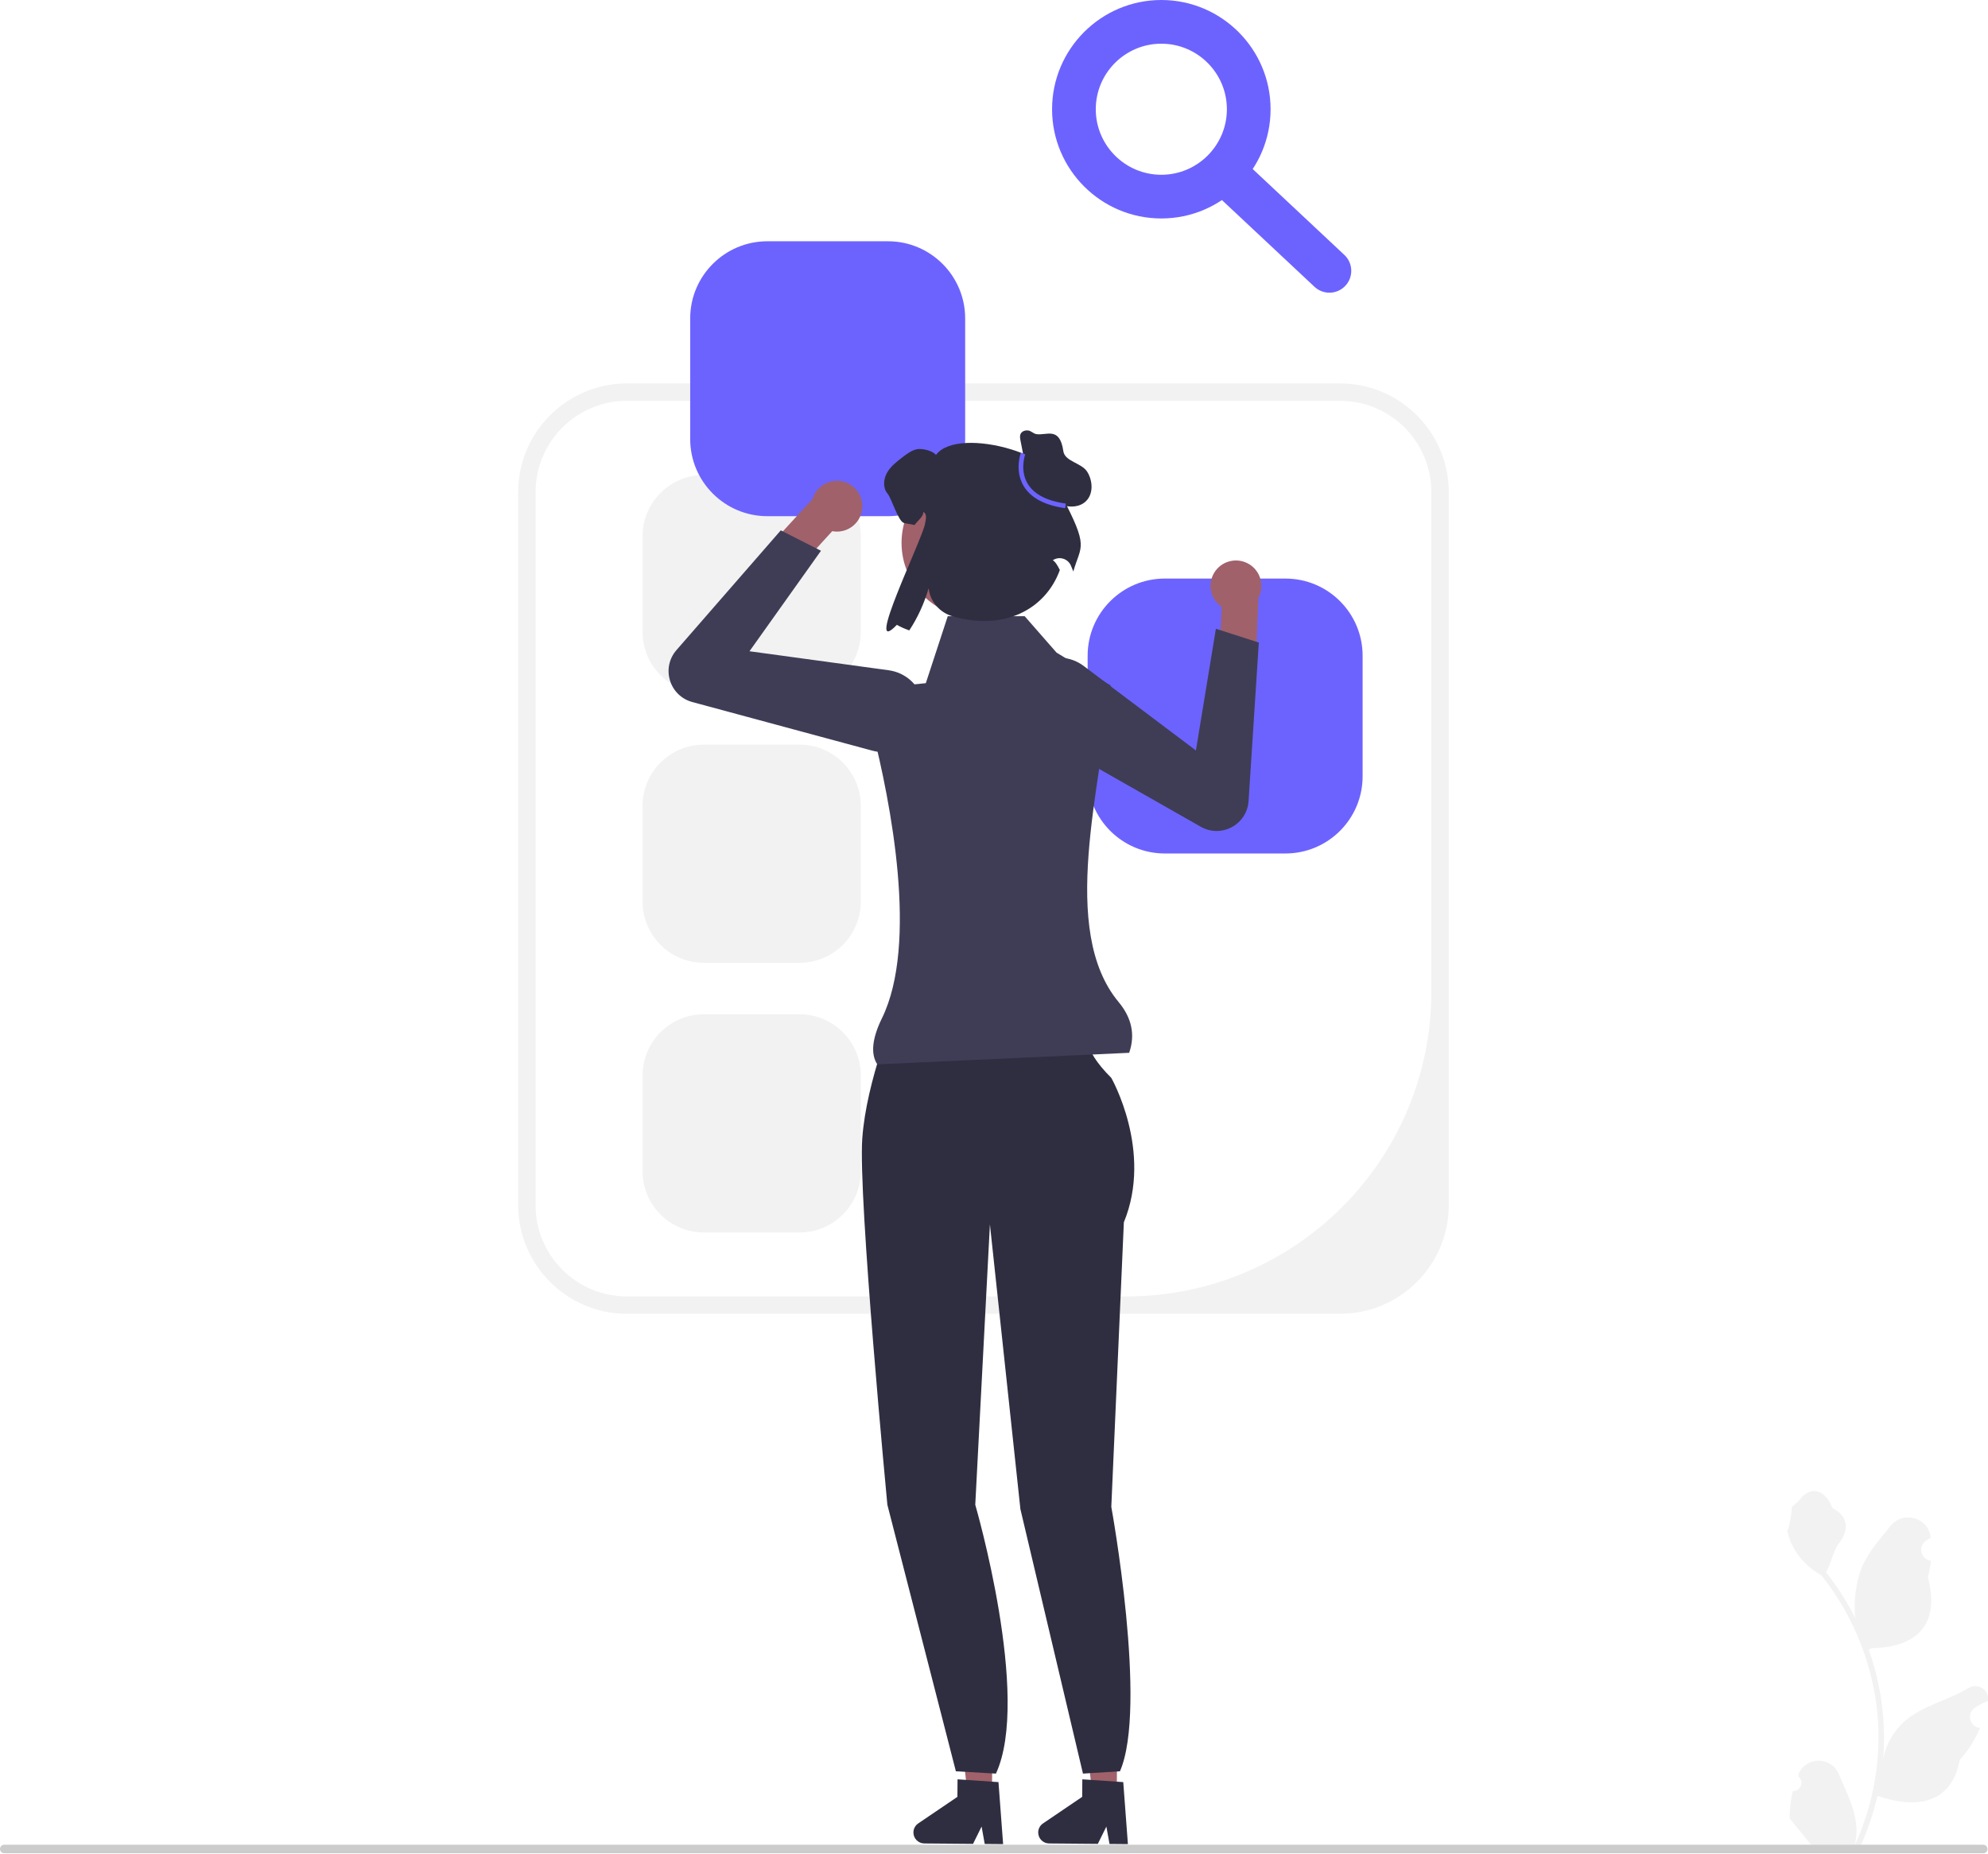
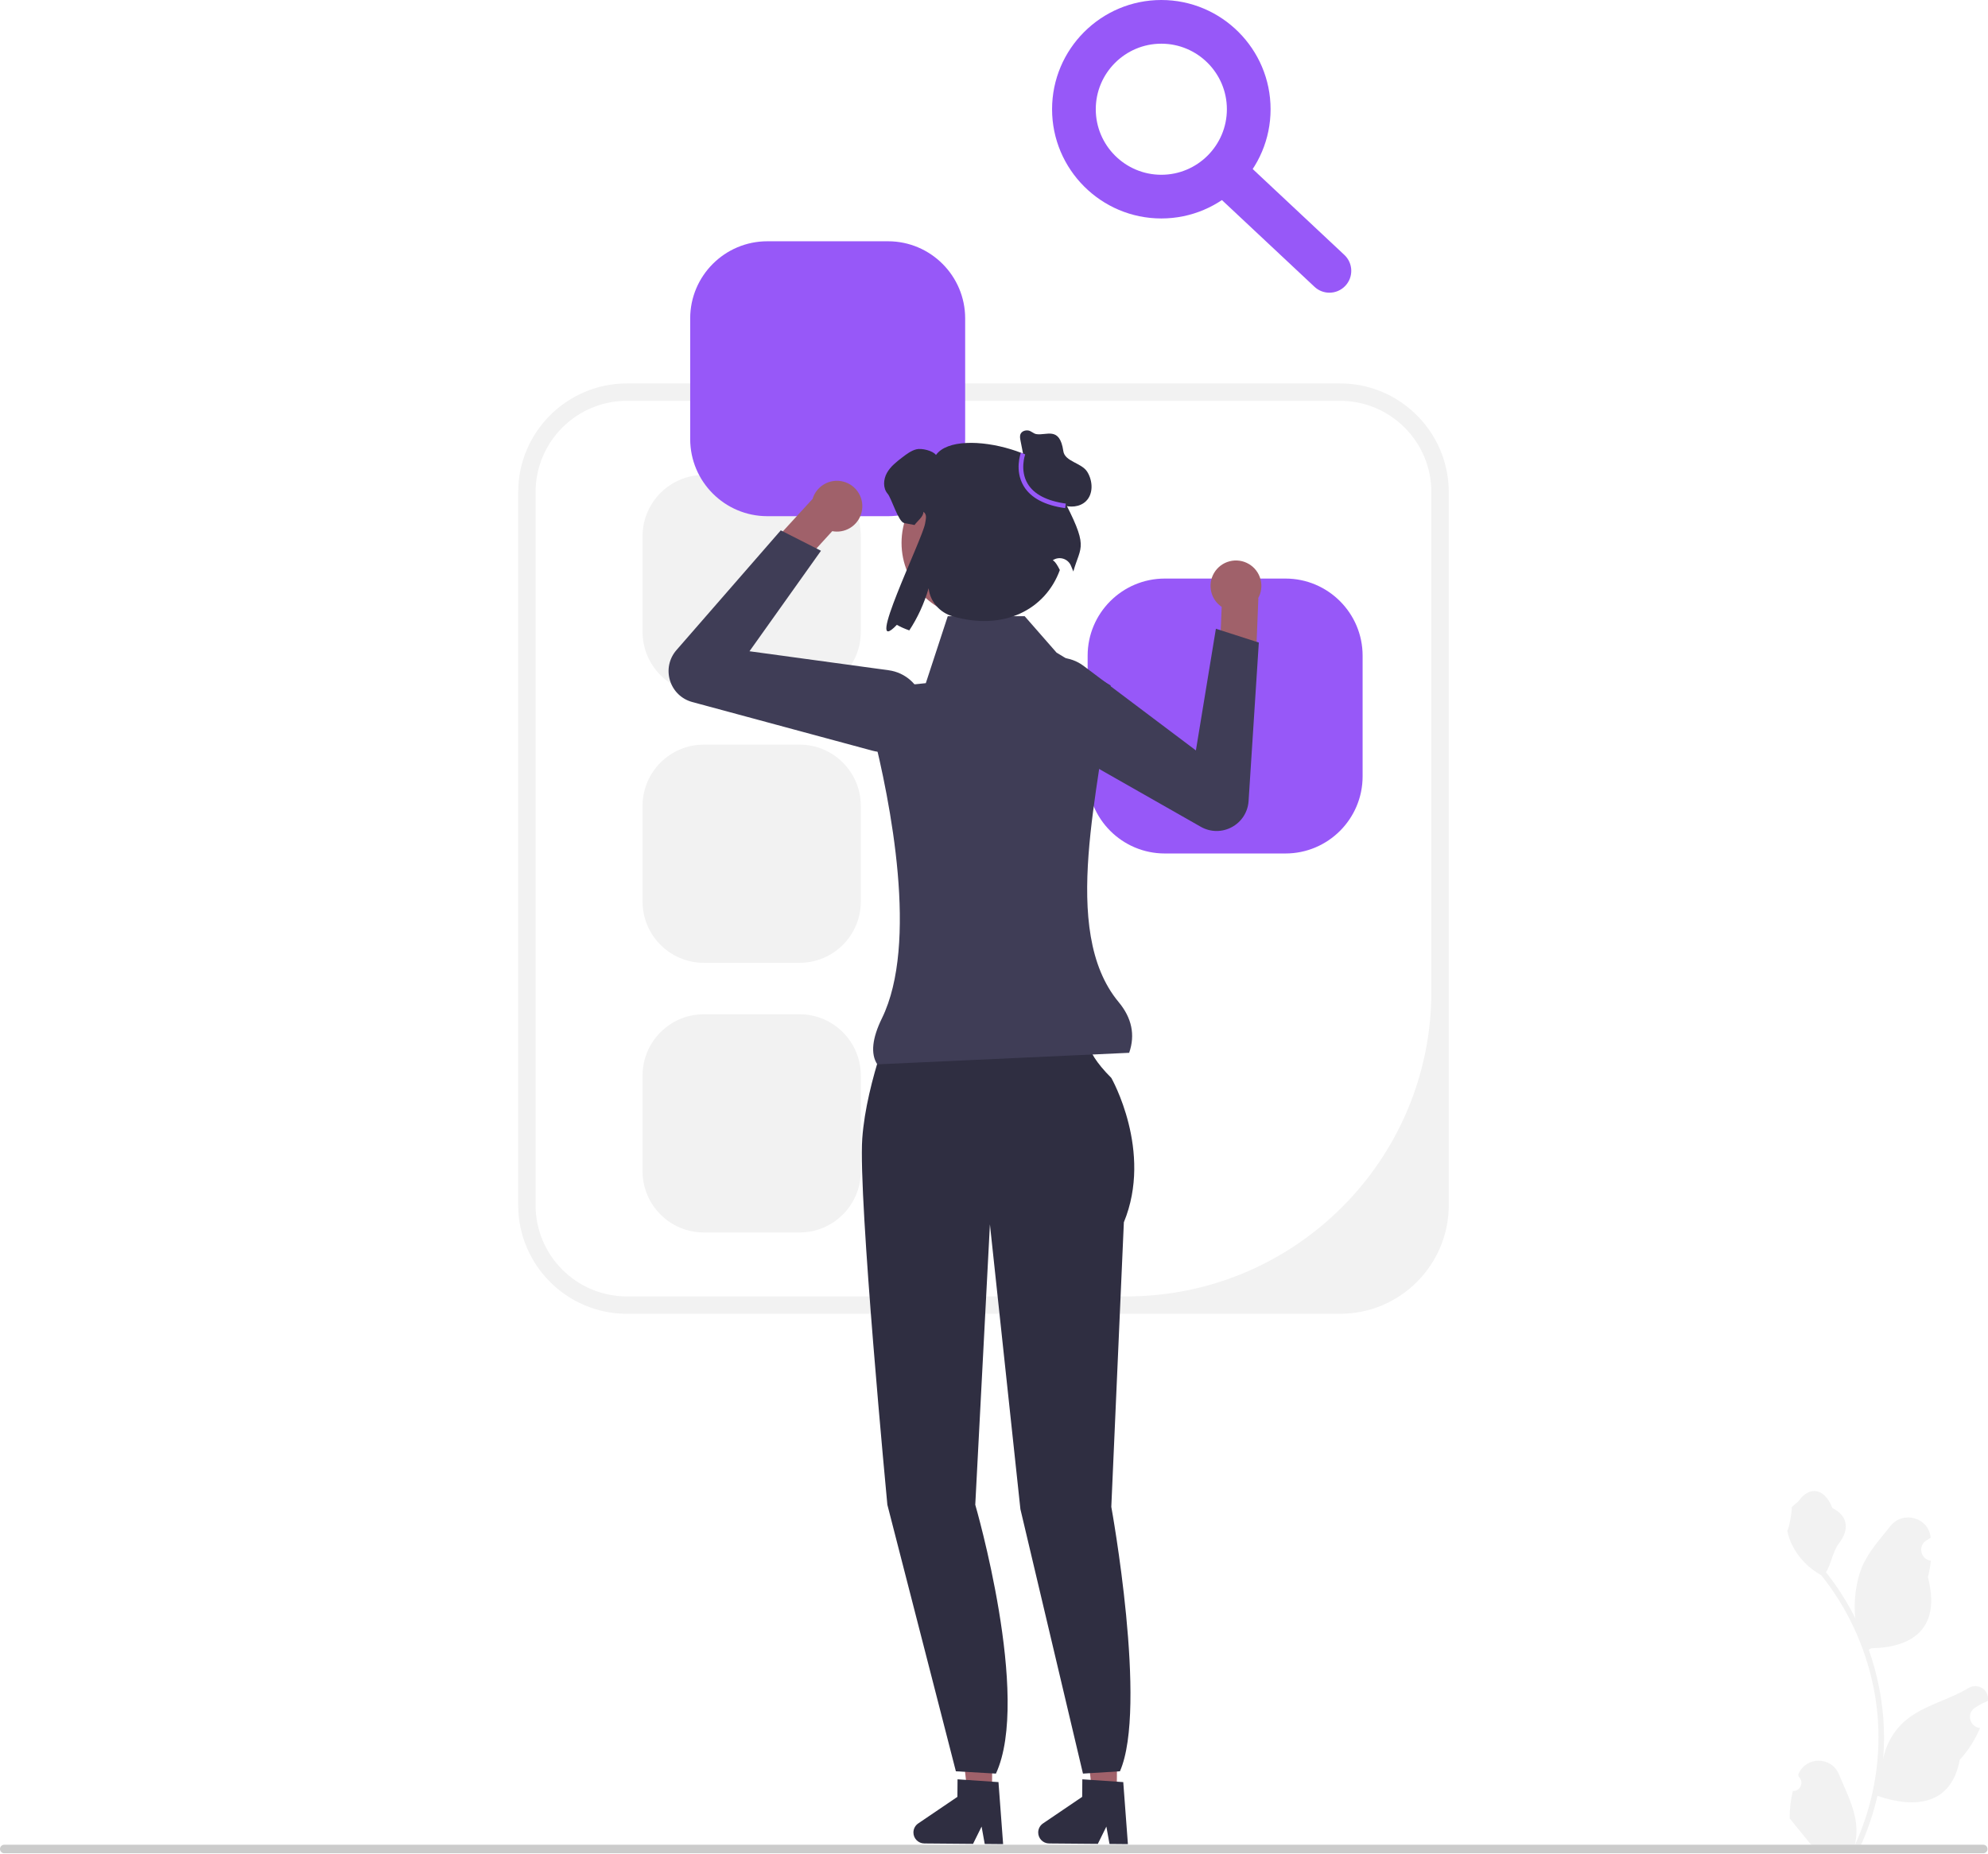
<svg xmlns="http://www.w3.org/2000/svg" width="552.81" height="515.459" viewBox="0 0 552.81 515.459">
  <path d="M372.633,365.415H174.325c-16.669,0-30.23-13.561-30.23-30.23V136.877c0-16.669,13.561-30.23,30.23-30.23h198.308c16.669,0,30.23,13.561,30.23,30.23v198.308c0,16.669-13.561,30.23-30.23,30.23ZM174.325,111.484c-14.024,0-25.393,11.369-25.393,25.393v198.308c0,14.024,11.369,25.393,25.393,25.393h138.91c46.829,0,84.791-37.962,84.791-84.791V136.877c0-14.024-11.369-25.393-25.393-25.393H174.325Z" fill="#f2f2f2" />
  <path d="M195.704,132.106c-9.386,0-17.021,7.635-17.021,17.021v26.642c0,9.386,7.635,17.021,17.021,17.021h26.642c9.386,0,17.021-7.635,17.021-17.021v-26.642c0-9.386-7.635-17.021-17.021-17.021h-26.642Z" fill="#f2f2f2" />
  <path d="M195.704,207.106c-9.386,0-17.021,7.635-17.021,17.021v26.642c0,9.386,7.635,17.021,17.021,17.021h26.642c9.386,0,17.021-7.635,17.021-17.021v-26.642c0-9.386-7.635-17.021-17.021-17.021h-26.642Z" fill="#f2f2f2" />
  <path d="M195.704,282.106c-9.386,0-17.021,7.635-17.021,17.021v26.642c0,9.386,7.635,17.021,17.021,17.021h26.642c9.386,0,17.021-7.635,17.021-17.021v-26.642c0-9.386-7.635-17.021-17.021-17.021h-26.642Z" fill="#f2f2f2" />
  <g>
-     <path d="M213.371,67.106c-11.826,0-21.447,9.621-21.447,21.447v33.569c0,11.826,9.621,21.447,21.447,21.447h33.569c11.826,0,21.447-9.621,21.447-21.447v-33.569c0-11.826-9.621-21.447-21.447-21.447h-33.569Z" fill="#6c63ff" />
-     <path d="M323.89,160.919c-11.826,0-21.447,9.621-21.447,21.447v33.569c0,11.826,9.621,21.447,21.447,21.447h33.569c11.826,0,21.447-9.621,21.447-21.447v-33.569c0-11.826-9.621-21.447-21.447-21.447h-33.569Z" fill="#6c63ff" />
+     <path d="M213.371,67.106c-11.826,0-21.447,9.621-21.447,21.447v33.569c0,11.826,9.621,21.447,21.447,21.447h33.569c11.826,0,21.447-9.621,21.447-21.447v-33.569c0-11.826-9.621-21.447-21.447-21.447h-33.569Z" fill="#9758f8" />
+     <path d="M323.89,160.919c-11.826,0-21.447,9.621-21.447,21.447v33.569c0,11.826,9.621,21.447,21.447,21.447h33.569c11.826,0,21.447-9.621,21.447-21.447v-33.569c0-11.826-9.621-21.447-21.447-21.447h-33.569Z" fill="#9758f8" />
    <g>
      <polygon points="275.842 498.808 269.023 498.75 266.004 471.833 276.069 471.917 275.842 498.808" fill="#a0616a" />
      <path d="M253.998,509.652c-.015,1.679,1.338,3.06,3.023,3.076l13.559,.113,2.374-4.811,.872,4.836,5.116,.046-1.292-17.248-1.78-.118-7.26-.5-2.342-.157-.041,4.88-10.892,7.388c-.829,.563-1.328,1.495-1.336,2.496Z" fill="#2f2e41" />
    </g>
    <g>
      <polygon points="310.54 498.808 303.72 498.75 300.702 471.833 310.767 471.917 310.54 498.808" fill="#a0616a" />
      <path d="M288.696,509.652c-.015,1.679,1.338,3.06,3.023,3.076l13.559,.113,2.374-4.811,.872,4.836,5.116,.046-1.292-17.248-1.78-.118-7.26-.5-2.342-.157-.041,4.88-10.892,7.388c-.829,.563-1.328,1.495-1.336,2.496Z" fill="#2f2e41" />
    </g>
    <path d="M249.081,281.178l27.643,.873,26.189,5.82s-2.619,3.201,6.111,11.93c0,0,11.639,20.369,3.492,40.156l-3.492,79.148s10.181,55.794,2.402,73.551l-10.281,.643-17.396-73.55-8.479-79.209-4.074,77.984s15.585,53.527,5.744,74.776l-11.135-.643-19.052-74.133s-8.148-85.549-6.984-101.844c1.164-16.295,9.311-35.5,9.311-35.5Z" fill="#2f2e41" />
    <g>
      <path d="M341.914,156.113c-3.779,.978-6.049,4.835-5.071,8.614,.448,1.732,1.505,3.14,2.877,4.071l-0,.01-.536,12.985,9.937,4.598,.793-19.981-.069,.002c.862-1.535,1.159-3.389,.683-5.228-.978-3.779-4.835-6.049-8.614-5.071Z" fill="#a0616a" />
      <path d="M286.378,202.455c-2.087-2.069-3.298-4.874-3.344-7.925-.061-4.092,1.99-7.807,5.486-9.935,4.026-2.452,9.06-2.204,12.825,.631l31.203,23.494,5.56-33.844,11.937,3.843-2.848,44.07c-.199,3.083-1.942,5.798-4.661,7.264-2.719,1.466-5.945,1.429-8.63-.098l-45.093-25.655c-.906-.515-1.722-1.137-2.435-1.844Z" fill="#3f3d56" />
    </g>
    <g>
      <path d="M238.799,137.182c1.995,3.355,.892,7.693-2.464,9.687-1.538,.914-3.28,1.171-4.91,.865l-.007,.007-8.761,9.599-10.294-3.73,13.505-14.748,.048,.05c.469-1.697,1.563-3.223,3.196-4.194,3.355-1.995,7.693-.892,9.687,2.464Z" fill="#a0616a" />
      <path d="M242.584,208.787l-50.085-13.529c-2.982-.806-5.299-3.051-6.198-6.006-.899-2.955-.224-6.111,1.805-8.44l29.005-33.301,11.182,5.675-19.88,27.949,38.699,5.285c4.67,.638,8.419,4.006,9.552,8.581,.984,3.973-.175,8.054-3.099,10.918-2.18,2.134-5.015,3.274-7.954,3.274-1.004,0-2.021-.133-3.027-.405Z" fill="#3f3d56" />
    </g>
    <path d="M313.989,292.822l-70.038,3.213c-1.924-2.921-1.403-7.313,1.291-12.814,10.171-20.767,2.447-60.055-2.75-80.512-1.458-5.74,2.456-11.446,8.349-12.035l6.604-.66,6.104-18.634h21.379l8.869,10.133,15.052,9.144c-2.74,28.221-14.414,68.071,2.217,88.055,3.637,4.371,4.669,9.097,2.923,14.111Z" fill="#3f3d56" />
    <circle cx="271.519" cy="150.987" r="20.824" fill="#a0616a" />
    <path d="M295.082,137.658c2.897-10.563-28.679-19.621-34.815-11.114-.853-1.209-4.007-1.944-5.453-1.573-1.447,.371-2.664,1.298-3.851,2.196-1.632,1.254-3.324,2.552-4.326,4.355-1.009,1.796-1.165,4.244,.193,5.802,1.076,1.239,2.966,7.823,4.584,8.15,1.128,.23,2.077,.415,2.894,.549,.727-1.061,2.581-2.394,2.448-3.677,1.098,.727,.697,2.006,.476,3.314-.737,4.354-17.346,38.055-7.833,28.124,.942,.556,2.107,1.076,3.45,1.551,2.278-3.435,4.147-7.486,5.379-11.723l.009,.078c.424,3.682,3.115,6.703,6.674,7.734,14.279,4.137,25.83-1.933,29.803-12.88-1.455-2.953-2.088-2.632-1.958-2.72,1.816-1.224,4.311-.423,5.092,1.622,.23,.603,.439,1.118,.62,1.506,2.07-7.405,4.532-6.336-3.385-21.294Z" fill="#2f2e41" />
    <path d="M285.231,129.994l-1.459-7.457c-.123-.627-.239-1.307,.044-1.88,.363-.736,1.297-1.041,2.109-.924,.812,.117,1.42,.859,2.228,1.002,2.81,.497,6.524-2.279,7.531,4.742,.42,2.927,5.091,3.237,6.651,5.749,1.56,2.512,1.751,6.139-.377,8.191-1.7,1.639-4.431,1.828-6.639,.991-2.208-.837-3.981-2.529-5.529-4.312s-2.95-3.714-4.736-5.259" fill="#2f2e41" />
-     <path d="M296.195,141.336c-5.698-.796-9.582-2.868-11.544-6.159-2.568-4.307-.848-9.05-.773-9.25l1.204,.448c-.016,.044-1.576,4.385,.68,8.156,1.755,2.933,5.325,4.795,10.611,5.533l-.178,1.273Z" fill="#6c63ff" />
+     <path d="M296.195,141.336c-5.698-.796-9.582-2.868-11.544-6.159-2.568-4.307-.848-9.05-.773-9.25l1.204,.448c-.016,.044-1.576,4.385,.68,8.156,1.755,2.933,5.325,4.795,10.611,5.533l-.178,1.273Z" fill="#9758f8" />
  </g>
-   <path d="M322.934,60.762c-16.751,0-30.381-13.63-30.381-30.381S306.183,0,322.934,0s30.381,13.63,30.381,30.381-13.63,30.381-30.381,30.381Zm0-48.61c-10.052,0-18.229,8.177-18.229,18.229s8.177,18.229,18.229,18.229,18.229-8.177,18.229-18.229-8.177-18.229-18.229-18.229Z" fill="#6c63ff" />
-   <path d="M369.677,81.409c-1.489,0-2.982-.543-4.154-1.644l-28.515-26.723c-2.451-2.293-2.575-6.139-.279-8.586,2.29-2.457,6.136-2.578,8.586-.279l28.515,26.723c2.451,2.293,2.575,6.139,.279,8.586-1.196,1.279-2.813,1.923-4.433,1.923Z" fill="#6c63ff" />
+   <path d="M322.934,60.762c-16.751,0-30.381-13.63-30.381-30.381S306.183,0,322.934,0s30.381,13.63,30.381,30.381-13.63,30.381-30.381,30.381Zm0-48.61c-10.052,0-18.229,8.177-18.229,18.229s8.177,18.229,18.229,18.229,18.229-8.177,18.229-18.229-8.177-18.229-18.229-18.229Z" fill="#9758f8" />
+   <path d="M369.677,81.409c-1.489,0-2.982-.543-4.154-1.644l-28.515-26.723c-2.451-2.293-2.575-6.139-.279-8.586,2.29-2.457,6.136-2.578,8.586-.279l28.515,26.723c2.451,2.293,2.575,6.139,.279,8.586-1.196,1.279-2.813,1.923-4.433,1.923Z" fill="#9758f8" />
  <g>
    <path d="M498.551,498.126c2.066,.129,3.208-2.437,1.645-3.933l-.155-.618c.02-.05,.041-.099,.062-.148,2.089-4.982,9.17-4.947,11.241,.042,1.839,4.428,4.179,8.864,4.756,13.546,.258,2.067,.142,4.172-.316,6.2,4.308-9.411,6.575-19.687,6.575-30.021,0-2.597-.142-5.193-.433-7.783-.239-2.119-.568-4.224-.995-6.31-2.306-11.277-7.299-22.018-14.5-30.99-3.462-1.892-6.349-4.851-8.093-8.397-.626-1.279-1.117-2.655-1.35-4.056,.394,.052,1.486-5.949,1.188-6.317,.549-.833,1.532-1.247,2.131-2.06,2.982-4.043,7.091-3.337,9.236,2.157,4.582,2.313,4.627,6.148,1.815,9.837-1.789,2.347-2.035,5.522-3.604,8.035,.162,.207,.329,.407,.491,.614,2.961,3.798,5.522,7.88,7.681,12.169-.61-4.766,.291-10.508,1.826-14.21,1.748-4.217,5.025-7.769,7.91-11.415,3.466-4.379,10.573-2.468,11.184,3.083,.006,.054,.012,.107,.017,.161-.429,.242-.848,.499-1.259,.77-2.339,1.547-1.531,5.174,1.241,5.602l.063,.01c-.155,1.544-.42,3.074-.807,4.579,3.702,14.316-4.29,19.53-15.701,19.764-.252,.129-.497,.258-.749,.381,1.156,3.255,2.08,6.594,2.764,9.979,.614,2.99,1.04,6.013,1.279,9.049,.297,3.83,.271,7.68-.052,11.503l.019-.136c.82-4.211,3.107-8.145,6.427-10.87,4.946-4.063,11.933-5.559,17.268-8.824,2.568-1.572,5.859,.459,5.411,3.437l-.022,.143c-.794,.323-1.569,.698-2.319,1.117-.429,.242-.848,.499-1.259,.77-2.339,1.547-1.531,5.174,1.241,5.602l.063,.01c.045,.006,.084,.013,.129,.019-1.363,3.236-3.262,6.239-5.639,8.829-2.315,12.497-12.256,13.683-22.89,10.044h-.006c-1.163,5.064-2.861,10.011-5.044,14.726h-18.02c-.065-.2-.123-.407-.181-.607,1.666,.103,3.346,.006,4.986-.297-1.337-1.641-2.674-3.294-4.011-4.935-.032-.032-.058-.065-.084-.097-.678-.84-1.363-1.673-2.041-2.512l-0-.001c-.042-2.578,.267-5.147,.879-7.64l.001-0Z" fill="#f2f2f2" />
    <path d="M0,514.269c0,.66,.53,1.19,1.19,1.19H551.48c.66,0,1.19-.53,1.19-1.19,0-.66-.53-1.19-1.19-1.19H1.19c-.66,0-1.19,.53-1.19,1.19Z" fill="#ccc" />
  </g>
</svg>
